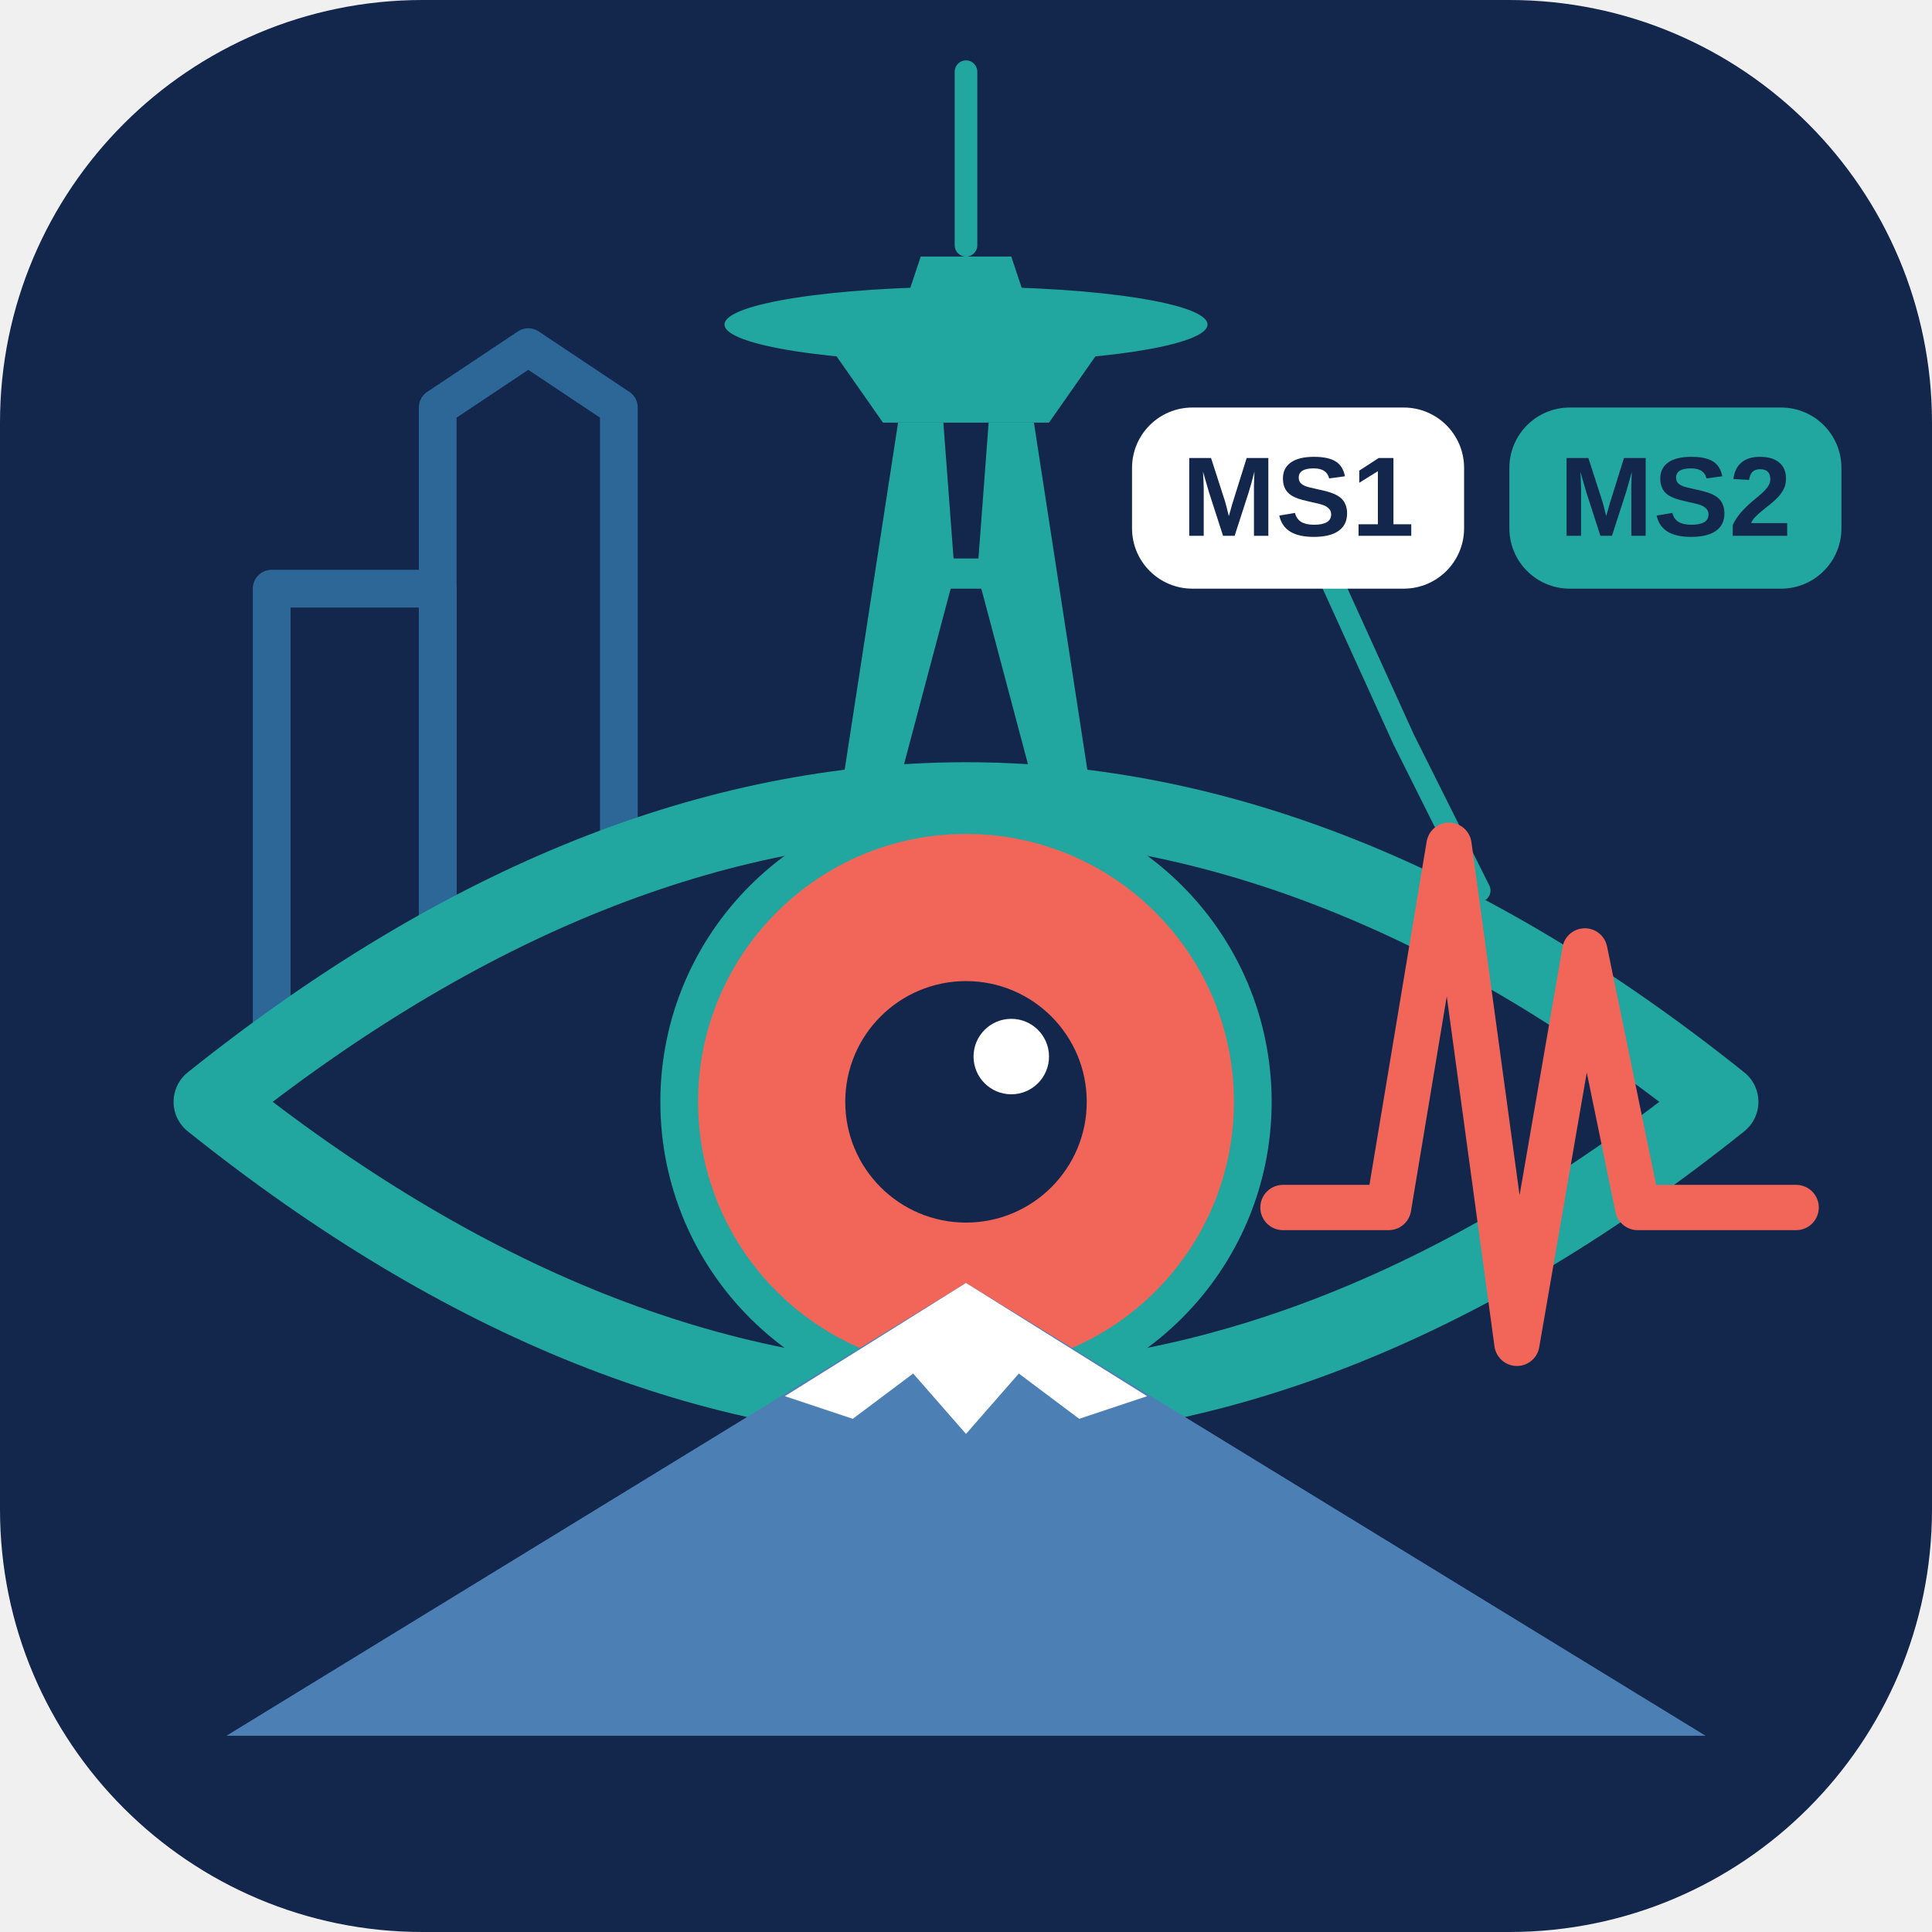
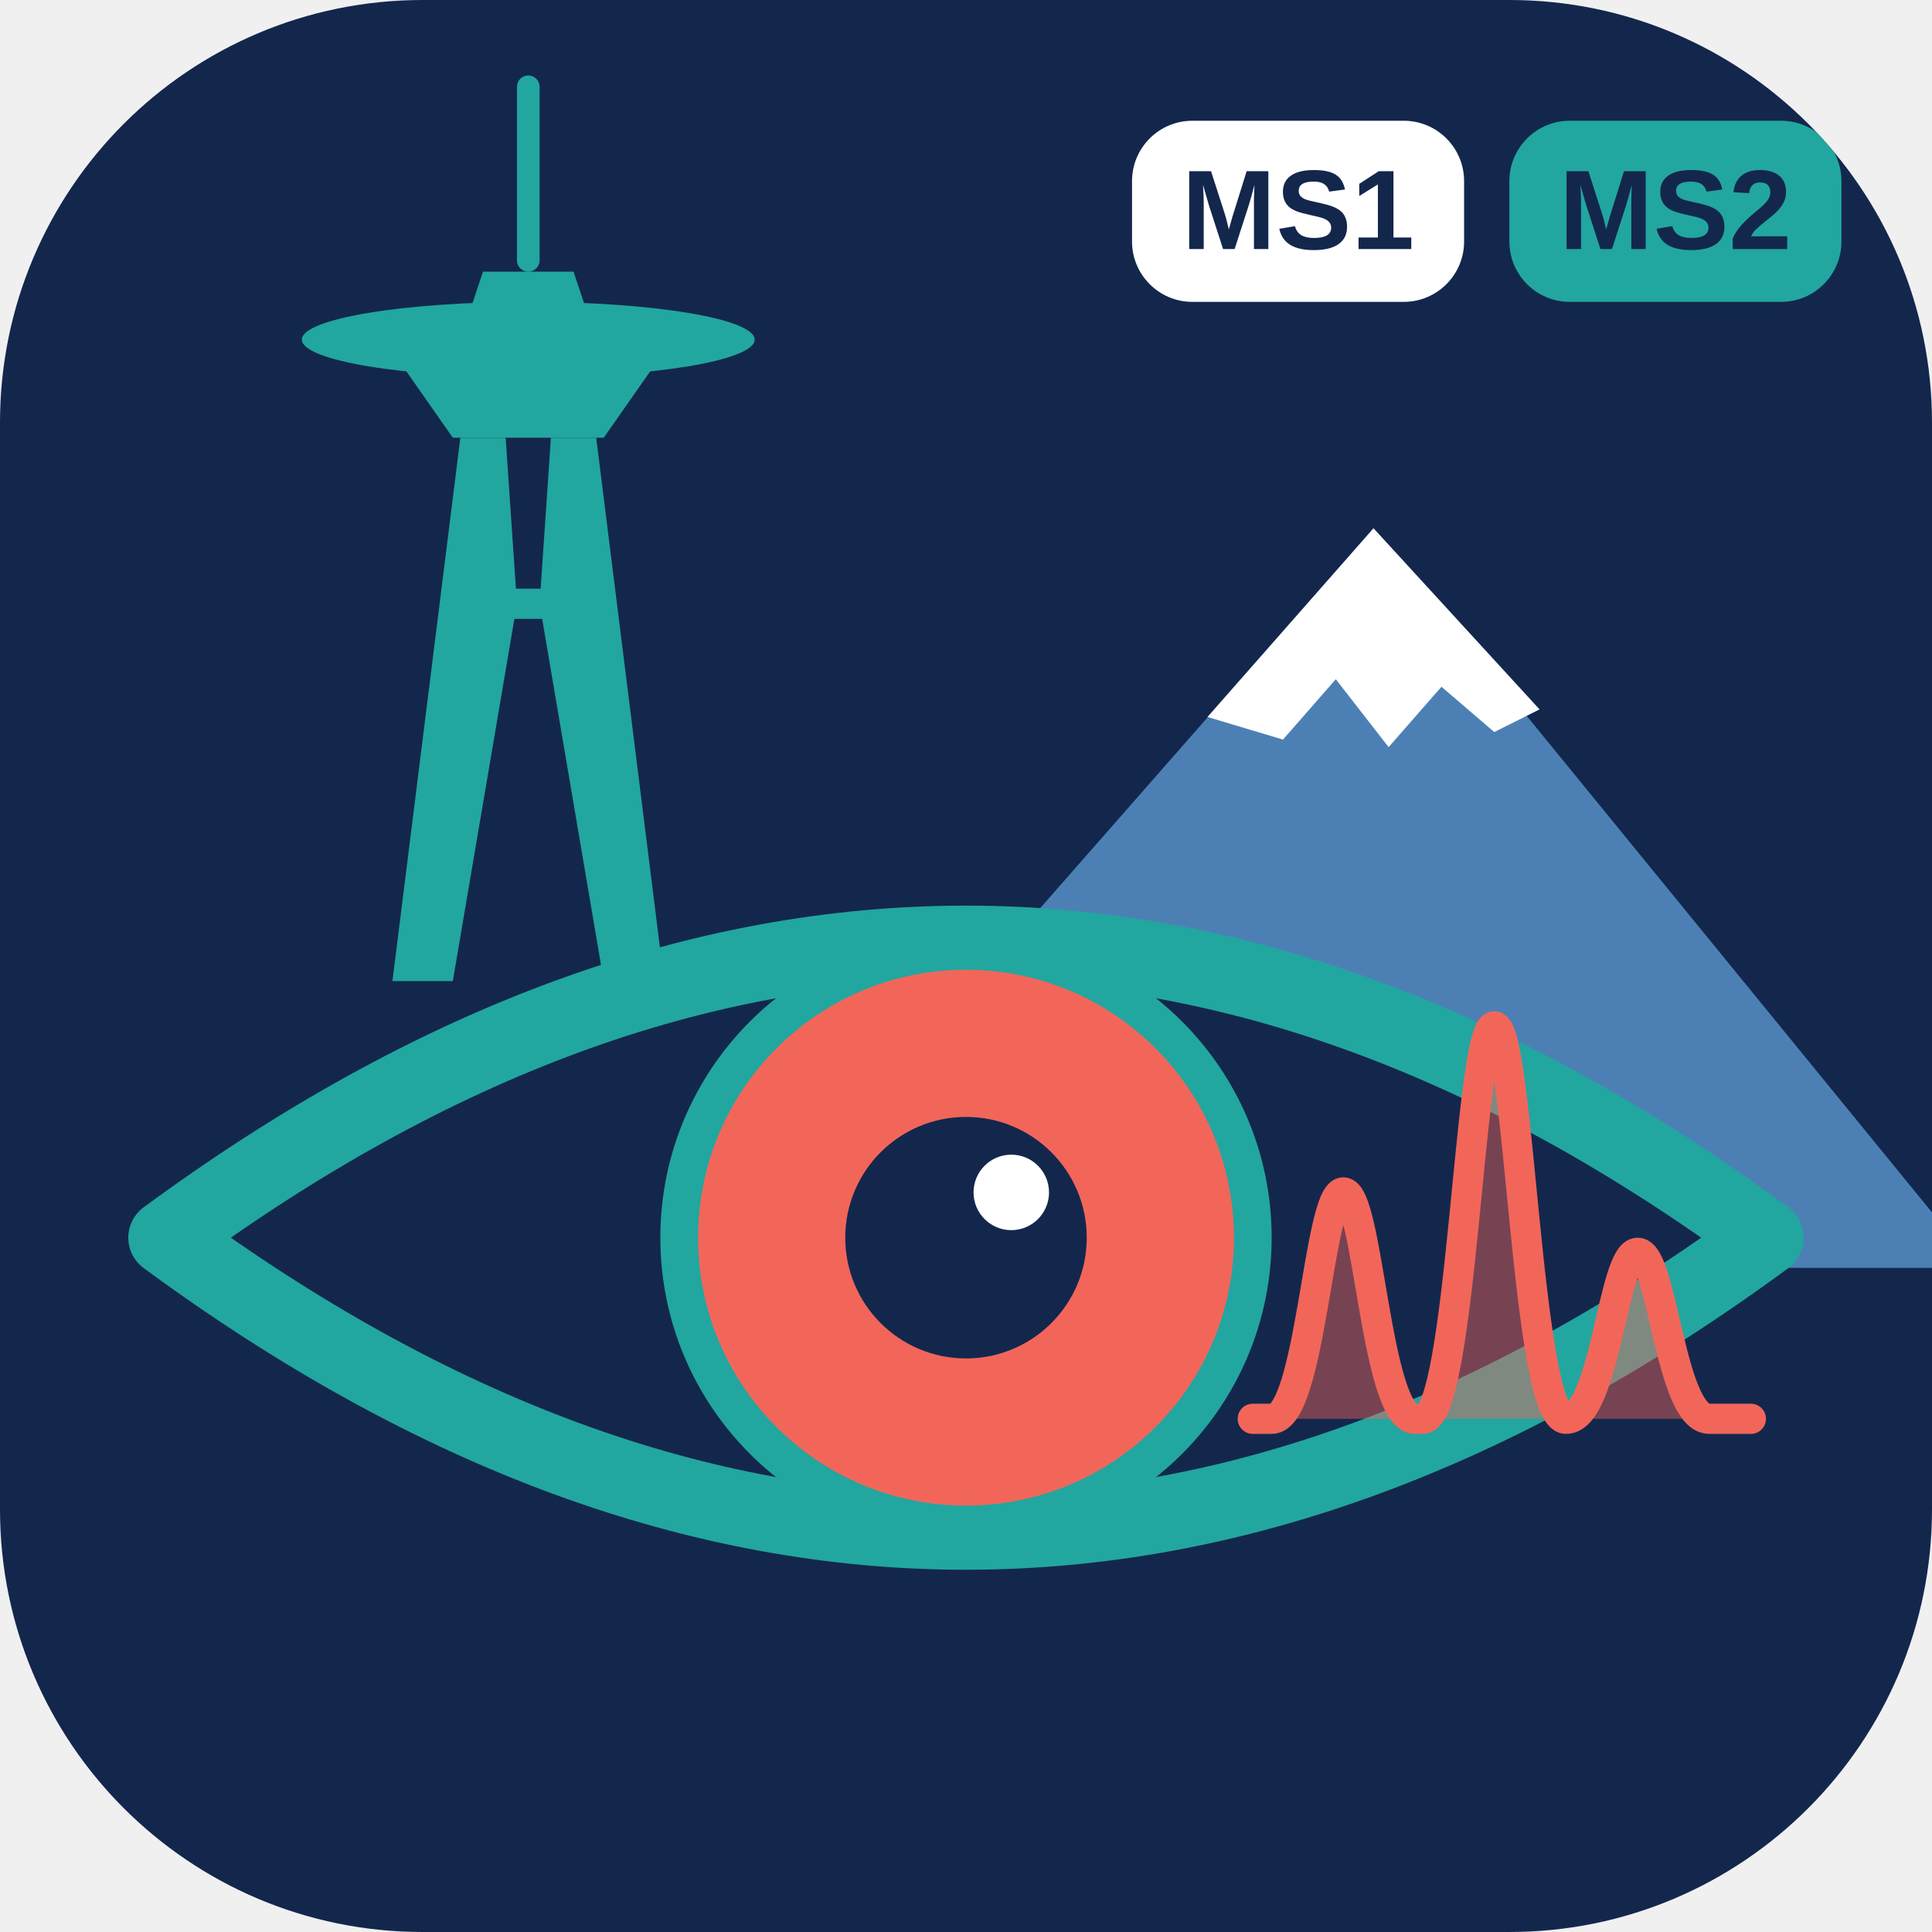
<svg xmlns="http://www.w3.org/2000/svg" width="256" height="256" viewBox="0 0 256 256">
+   <defs>
+     <clipPath id="tile">
+       <rect x="0" y="0" width="256" height="256" rx="56" />
+     </clipPath>
+   </defs>
  <rect x="0" y="0" width="256" height="256" rx="56" fill="#13274D" />
-   <g fill="none" stroke="#2D6797" stroke-width="5" stroke-linejoin="round">
-     <path d="M36 150 V78 H58 V150" />
-     <path d="M58 150 V54 L70 46 L82 54 V150" />
+   <g clip-path="url(#tile)">
+     <path d="M96 168 L182 70 L262 168 Z" fill="#4C80B5" />
+     <path d="M182 70 L160 95 L170 98 L177 90 L184 99 L191 91 L198 97 L204 94 Z" fill="#FFFFFF" />
+     <g fill="#22A6A0">
+       <rect x="68.5" y="10" width="3" height="26" rx="1.5" />
+       <path d="M64 36 H76 L78 42 H62 Z" />
+       <ellipse cx="70" cy="45" rx="30" ry="5" />
+       <path d="M53 48 H87 L80 58 H60 Z" />
+       <path d="M61 58 H67 L68.5 80 L60 130 H52 Z" />
+       <path d="M79 58 H73 L71.5 80 L80 130 H88 Z" />
+       <rect x="64" y="78" width="12" height="4" rx="1" />
+     </g>
+     <rect x="150" y="16" width="44" height="24" rx="8" fill="#FFFFFF" />
+     <text x="172" y="33" text-anchor="middle" font-family="Segoe UI, Arial, sans-serif" font-size="15" font-weight="700" fill="#13274D">MS1</text>
+     <rect x="200" y="16" width="44" height="24" rx="8" fill="#22A6A0" />
+     <text x="222" y="33" text-anchor="middle" font-family="Segoe UI, Arial, sans-serif" font-size="15" font-weight="700" fill="#13274D">MS2</text>
+     <path d="M22 164 Q128 86 234 164 Q128 242 22 164 Z" fill="#13274D" stroke="#22A6A0" stroke-width="10" stroke-linejoin="round" />
+     <circle cx="128" cy="164" r="38" fill="#F2665A" />
+     <circle cx="128" cy="164" r="38" fill="none" stroke="#22A6A0" stroke-width="5" />
+     <circle cx="128" cy="164" r="16" fill="#13274D" />
+     <circle cx="134" cy="158" r="5" fill="#FFFFFF" />
+     <path d="M168.5 188 C173.725 188 174.675 158 178 158 C181.325 158 182.275 188 187.5 188 Z M188.5 188 C193.725 188 194.675 136 198 136 C201.325 136 202.275 188 207.5 188 Z M207.5 188 C212.725 188 213.675 166 217 166 C220.325 166 221.275 188 226.5 188 Z" fill="#F2665A" fill-opacity="0.45" />
+     <path d="M166 188 L168.5 188 C173.725 188 174.675 158 178 158 C181.325 158 182.275 188 187.5 188 L188.5 188 C193.725 188 194.675 136 198 136 C201.325 136 202.275 188 207.5 188 L207.5 188 C212.725 188 213.675 166 217 166 C220.325 166 221.275 188 226.5 188 L232 188" fill="none" stroke="#F2665A" stroke-width="4" stroke-linecap="round" stroke-linejoin="round" />
  </g>
-   <g fill="#22A6A0">
-     <rect x="126.5" y="8" width="3" height="26" rx="1.5" />
-     <path d="M122 34 H134 L136 40 H120 Z" />
-     <ellipse cx="128" cy="43" rx="32" ry="5" />
-     <path d="M110 46 H146 L139 56 H117 Z" />
-     <path d="M119 56 H125 L126.5 76 L118 108 H111 Z" />
-     <path d="M137 56 H131 L129.5 76 L138 108 H145 Z" />
-     <rect x="122" y="74" width="12" height="4" rx="1" />
-   </g>
-   <path d="M28 146 Q128 66 228 146 Q128 226 28 146 Z" fill="#13274D" stroke="#22A6A0" stroke-width="10" stroke-linejoin="round" />
-   <circle cx="128" cy="146" r="38" fill="#F2665A" />
-   <circle cx="128" cy="146" r="38" fill="none" stroke="#22A6A0" stroke-width="5" />
-   <circle cx="128" cy="146" r="16" fill="#13274D" />
-   <circle cx="134" cy="140" r="5" fill="#FFFFFF" />
-   <path d="M176 76 L186 98 L196 118" fill="none" stroke="#22A6A0" stroke-width="3" stroke-linecap="round" />
-   <rect x="150" y="54" width="44" height="24" rx="8" fill="#FFFFFF" />
-   <text x="172" y="71" text-anchor="middle" font-family="Segoe UI, Arial, sans-serif" font-size="15" font-weight="700" fill="#13274D">MS1</text>
-   <rect x="200" y="54" width="44" height="24" rx="8" fill="#22A6A0" />
-   <text x="222" y="71" text-anchor="middle" font-family="Segoe UI, Arial, sans-serif" font-size="15" font-weight="700" fill="#13274D">MS2</text>
-   <path d="M170 160 H184 L192 112 L201 178 L210 126 L217 160 H238" fill="none" stroke="#F2665A" stroke-width="6" stroke-linecap="round" stroke-linejoin="round" />
-   <path d="M30 230 L128 170 L226 230 Z" fill="#4C80B5" />
-   <path d="M128 170 L104 185 L113 188 L121 182 L128 190 L135 182 L143 188 L152 185 Z" fill="#FFFFFF" />
</svg>
